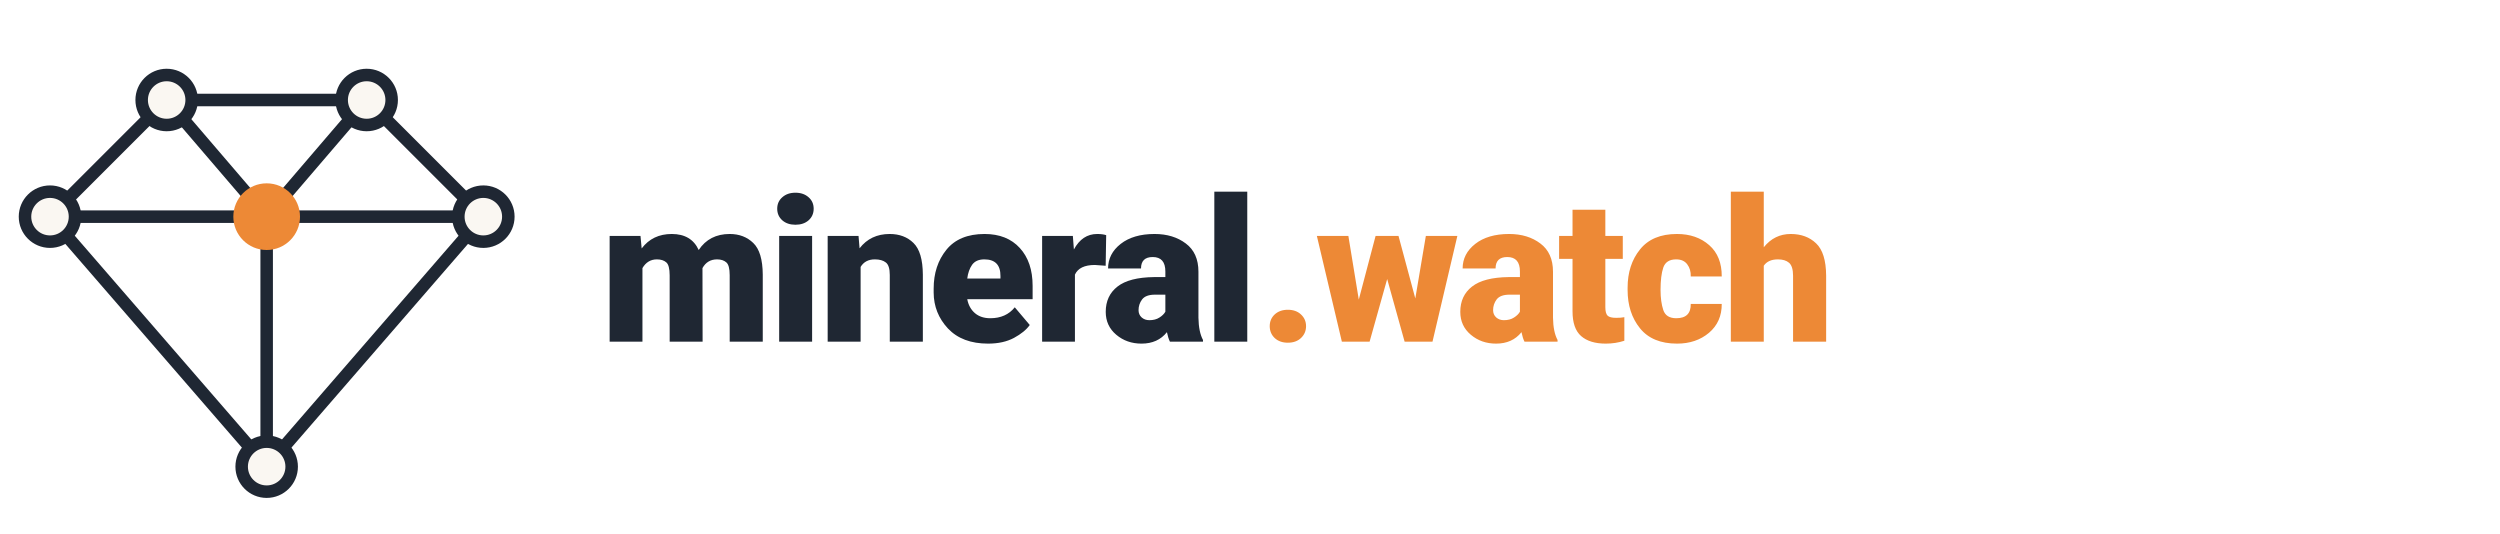
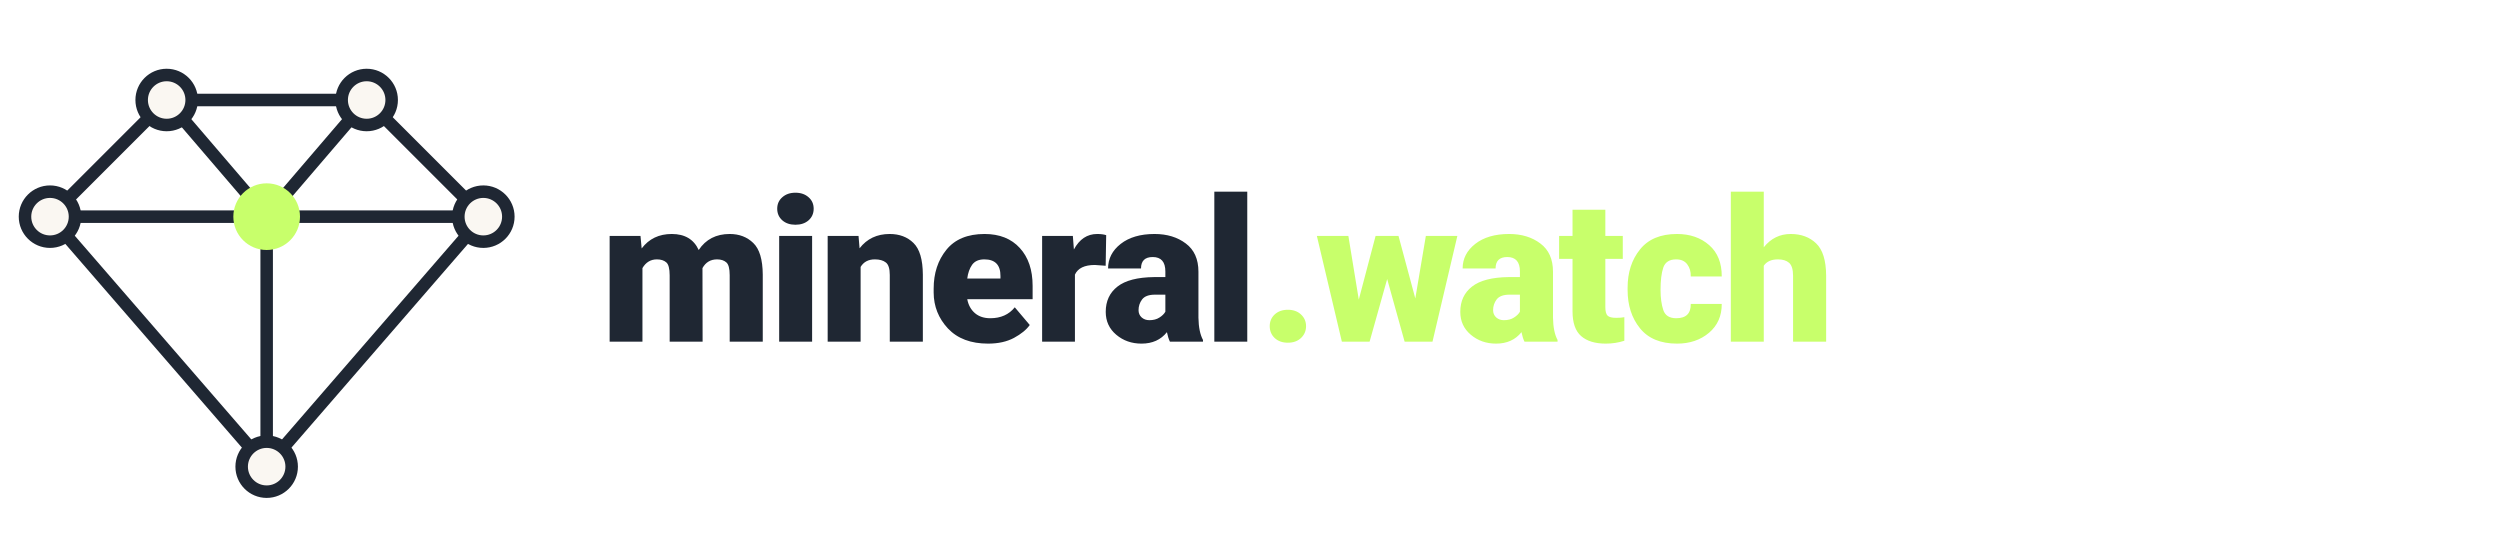
<svg xmlns="http://www.w3.org/2000/svg" viewBox="0 0 300 64" fill="none">
  <g stroke="#1f2733" stroke-width="1.5" stroke-linecap="round" stroke-linejoin="round">
    <path d="M20 12 H44" />
    <path d="M20 12 L6 26" />
    <path d="M44 12 L58 26" />
    <path d="M6 26 H58" />
    <path d="M6 26 L32 56" />
    <path d="M58 26 L32 56" />
    <path d="M20 12 L32 26" />
    <path d="M44 12 L32 26" />
    <path d="M32 26 V56" />
  </g>
  <g fill="#faf7f2" stroke="#1f2733" stroke-width="1.5">
    <circle cx="20" cy="12" r="3" />
    <circle cx="44" cy="12" r="3" />
    <circle cx="6" cy="26" r="3" />
    <circle cx="58" cy="26" r="3" />
    <circle cx="32" cy="56" r="3" />
  </g>
-   <circle cx="32" cy="26" r="4" fill="#ed8936" />
-   <text x="72" y="41" font-family="-apple-system,BlinkMacSystemFont,'Segoe UI',Roboto,Helvetica,Arial,sans-serif" font-size="24" font-weight="800" letter-spacing="-0.5" fill="#1f2733">mineral<tspan fill="#ed8936">.watch</tspan>
+   <circle cx="32" cy="26" r="4" fill="#c8ff6b" />
+   <text x="72" y="41" font-family="-apple-system,BlinkMacSystemFont,'Segoe UI',Roboto,Helvetica,Arial,sans-serif" font-size="24" font-weight="800" letter-spacing="-0.5" fill="#1f2733">mineral<tspan fill="#c8ff6b">.watch</tspan>
  </text>
</svg>
